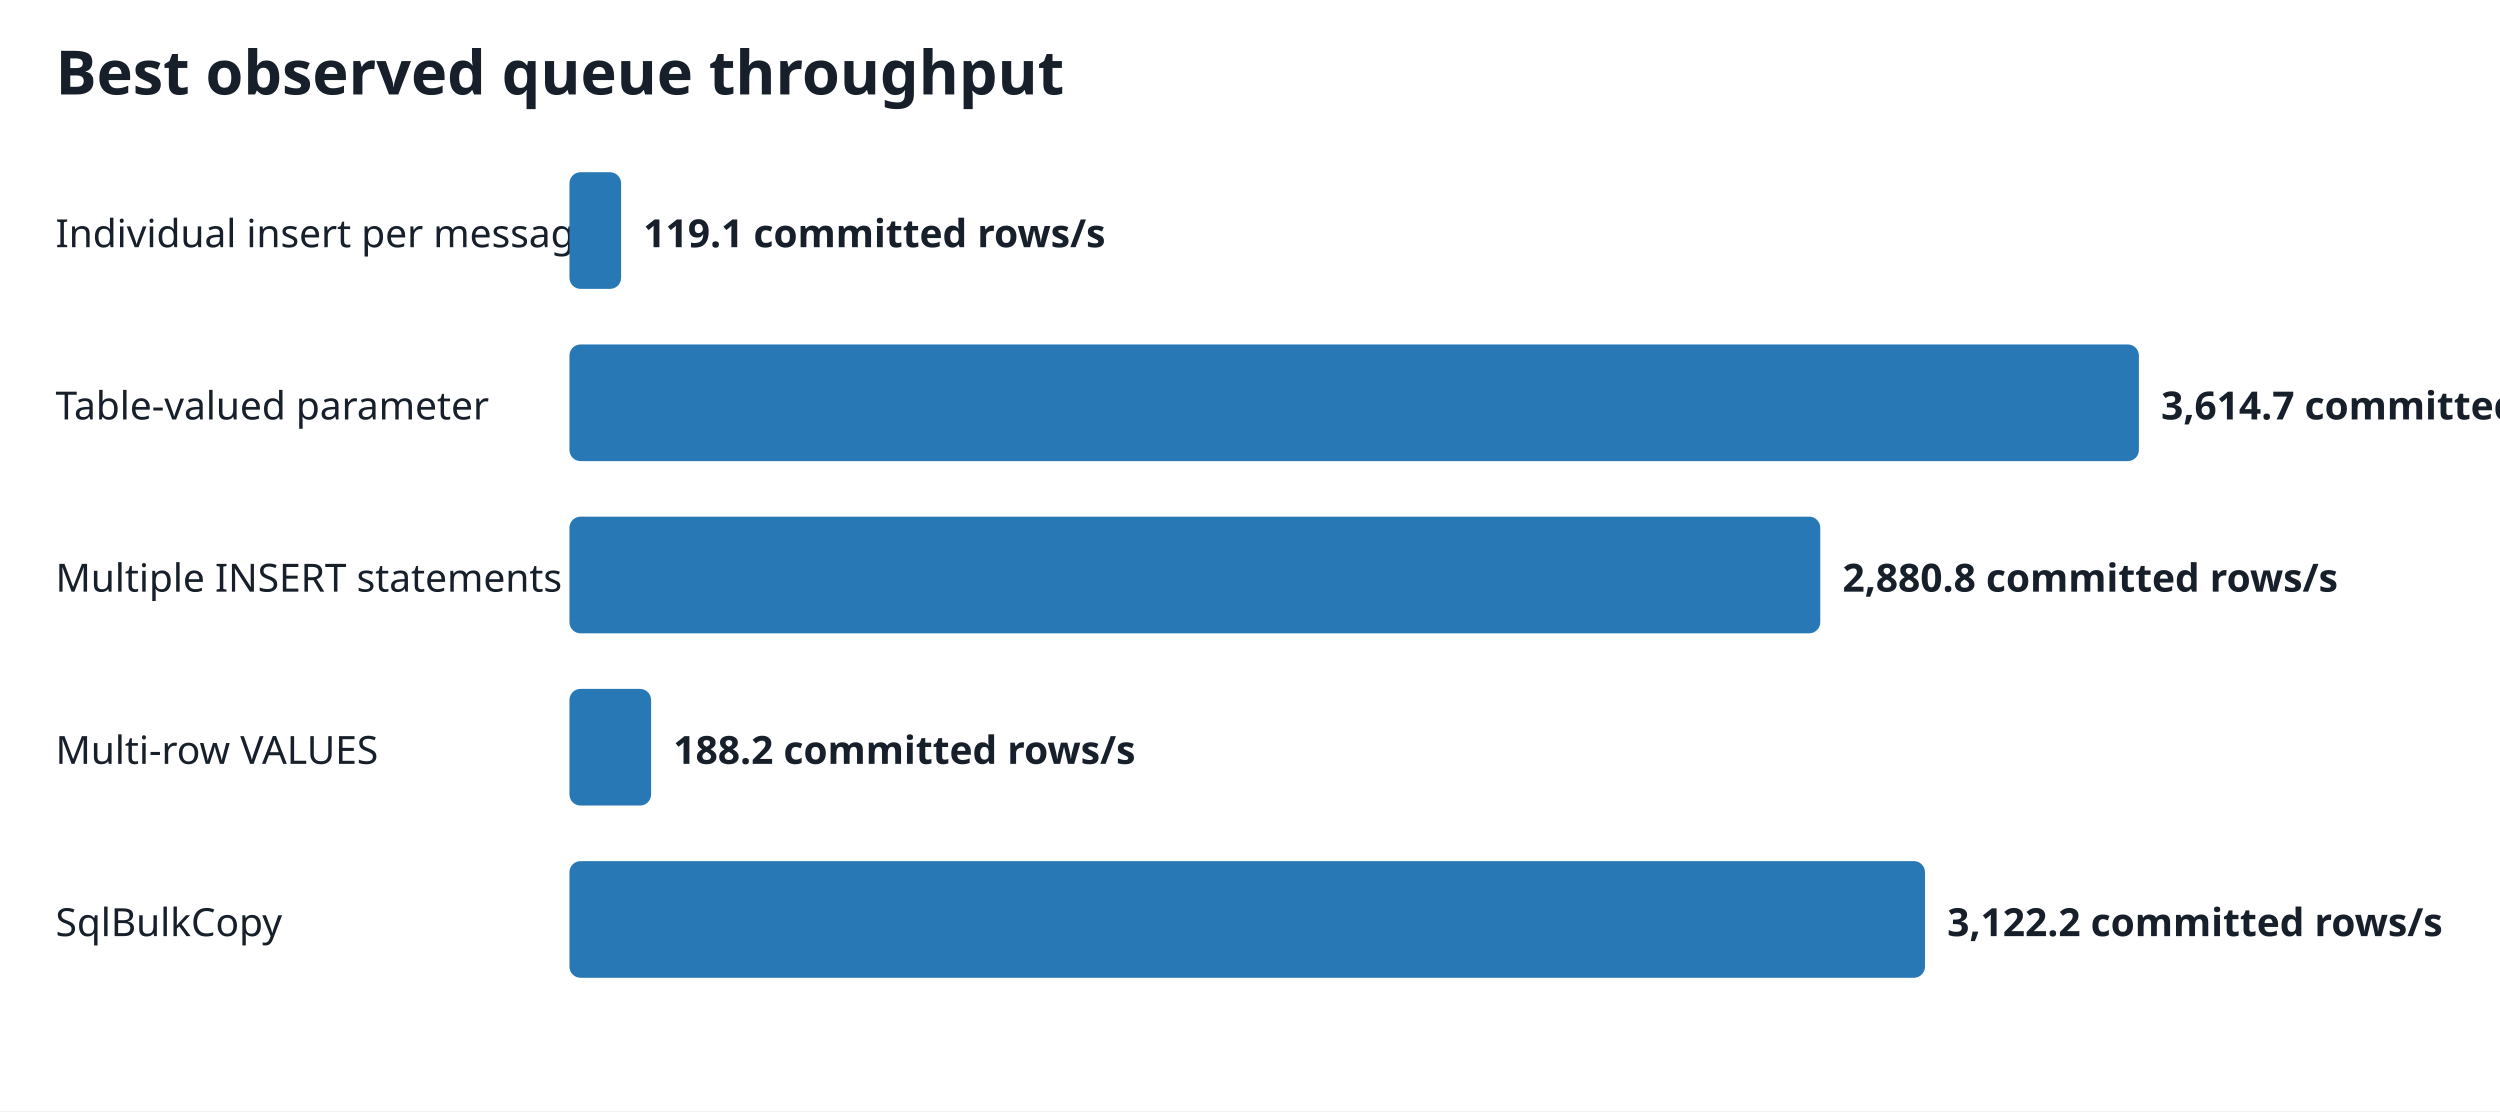
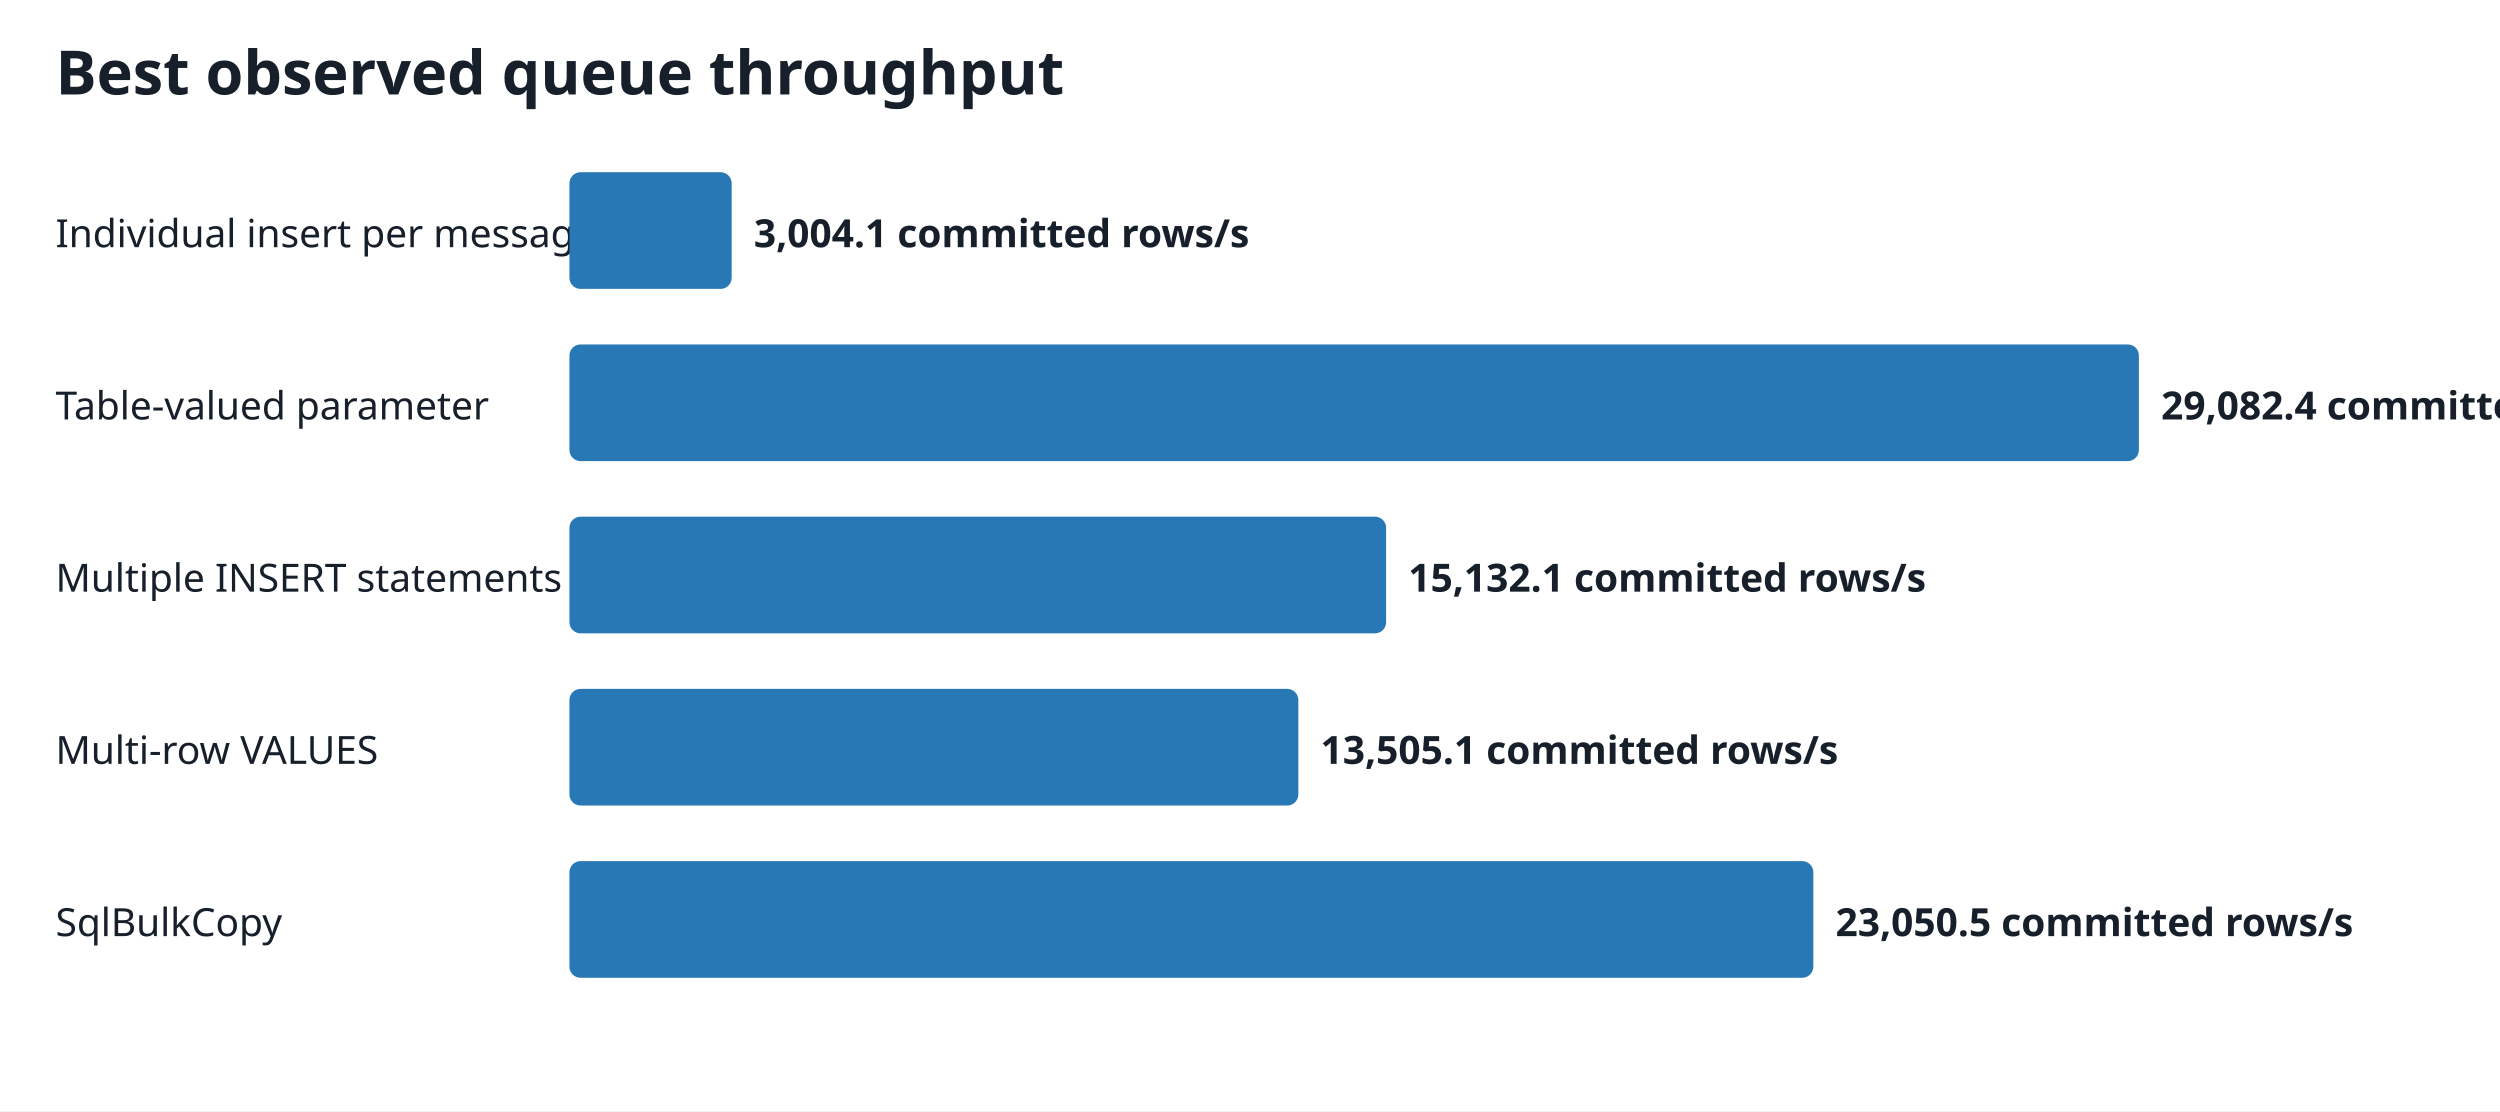
<svg xmlns="http://www.w3.org/2000/svg" width="900" height="400" viewBox="0 0 900 400" role="img" aria-label="Best observed queue throughput">
  <style>text{font-family:ui-sans-serif,system-ui,sans-serif;fill:#17202a}.title{font-size:22px;font-weight:700}.label{font-size:14px}.value{font-size:14px;font-weight:650}.bar{fill:#2878b5}</style>
  <rect width="900" height="400" fill="#fff" />
  <text class="title" x="20" y="34">Best observed queue throughput</text>
  <text class="label" x="20" y="89">Individual insert per message</text>
-   <rect class="bar" x="205" y="62" width="18.6" height="42" rx="4" />
-   <text class="value" x="231.6" y="89">119.1 committed rows/s</text>
+   <rect class="bar" x="205" y="62" width="58.4" height="42" rx="4" />
+   <text class="value" x="271.4" y="89">3,004.1 committed rows/s</text>
  <text class="label" x="20" y="151">Table-valued parameter</text>
  <rect class="bar" x="205" y="124" width="565.0" height="42" rx="4" />
-   <text class="value" x="778.0" y="151">3,614.7 committed rows/s</text>
+   <text class="value" x="778.0" y="151">29,082.4 committed rows/s</text>
  <text class="label" x="20" y="213">Multiple INSERT statements</text>
-   <rect class="bar" x="205" y="186" width="450.3" height="42" rx="4" />
-   <text class="value" x="663.3" y="213">2,880.8 committed rows/s</text>
+   <rect class="bar" x="205" y="186" width="294.0" height="42" rx="4" />
+   <text class="value" x="507.0" y="213">15,132.1 committed rows/s</text>
  <text class="label" x="20" y="275">Multi-row VALUES</text>
-   <rect class="bar" x="205" y="248" width="29.4" height="42" rx="4" />
-   <text class="value" x="242.4" y="275">188.2 committed rows/s</text>
+   <rect class="bar" x="205" y="248" width="262.4" height="42" rx="4" />
+   <text class="value" x="475.4" y="275">13,505.1 committed rows/s</text>
  <text class="label" x="20" y="337">SqlBulkCopy</text>
-   <rect class="bar" x="205" y="310" width="488.0" height="42" rx="4" />
-   <text class="value" x="701.0" y="337">3,122.2 committed rows/s</text>
+   <rect class="bar" x="205" y="310" width="447.8" height="42" rx="4" />
+   <text class="value" x="660.8" y="337">23,050.5 committed rows/s</text>
</svg>
